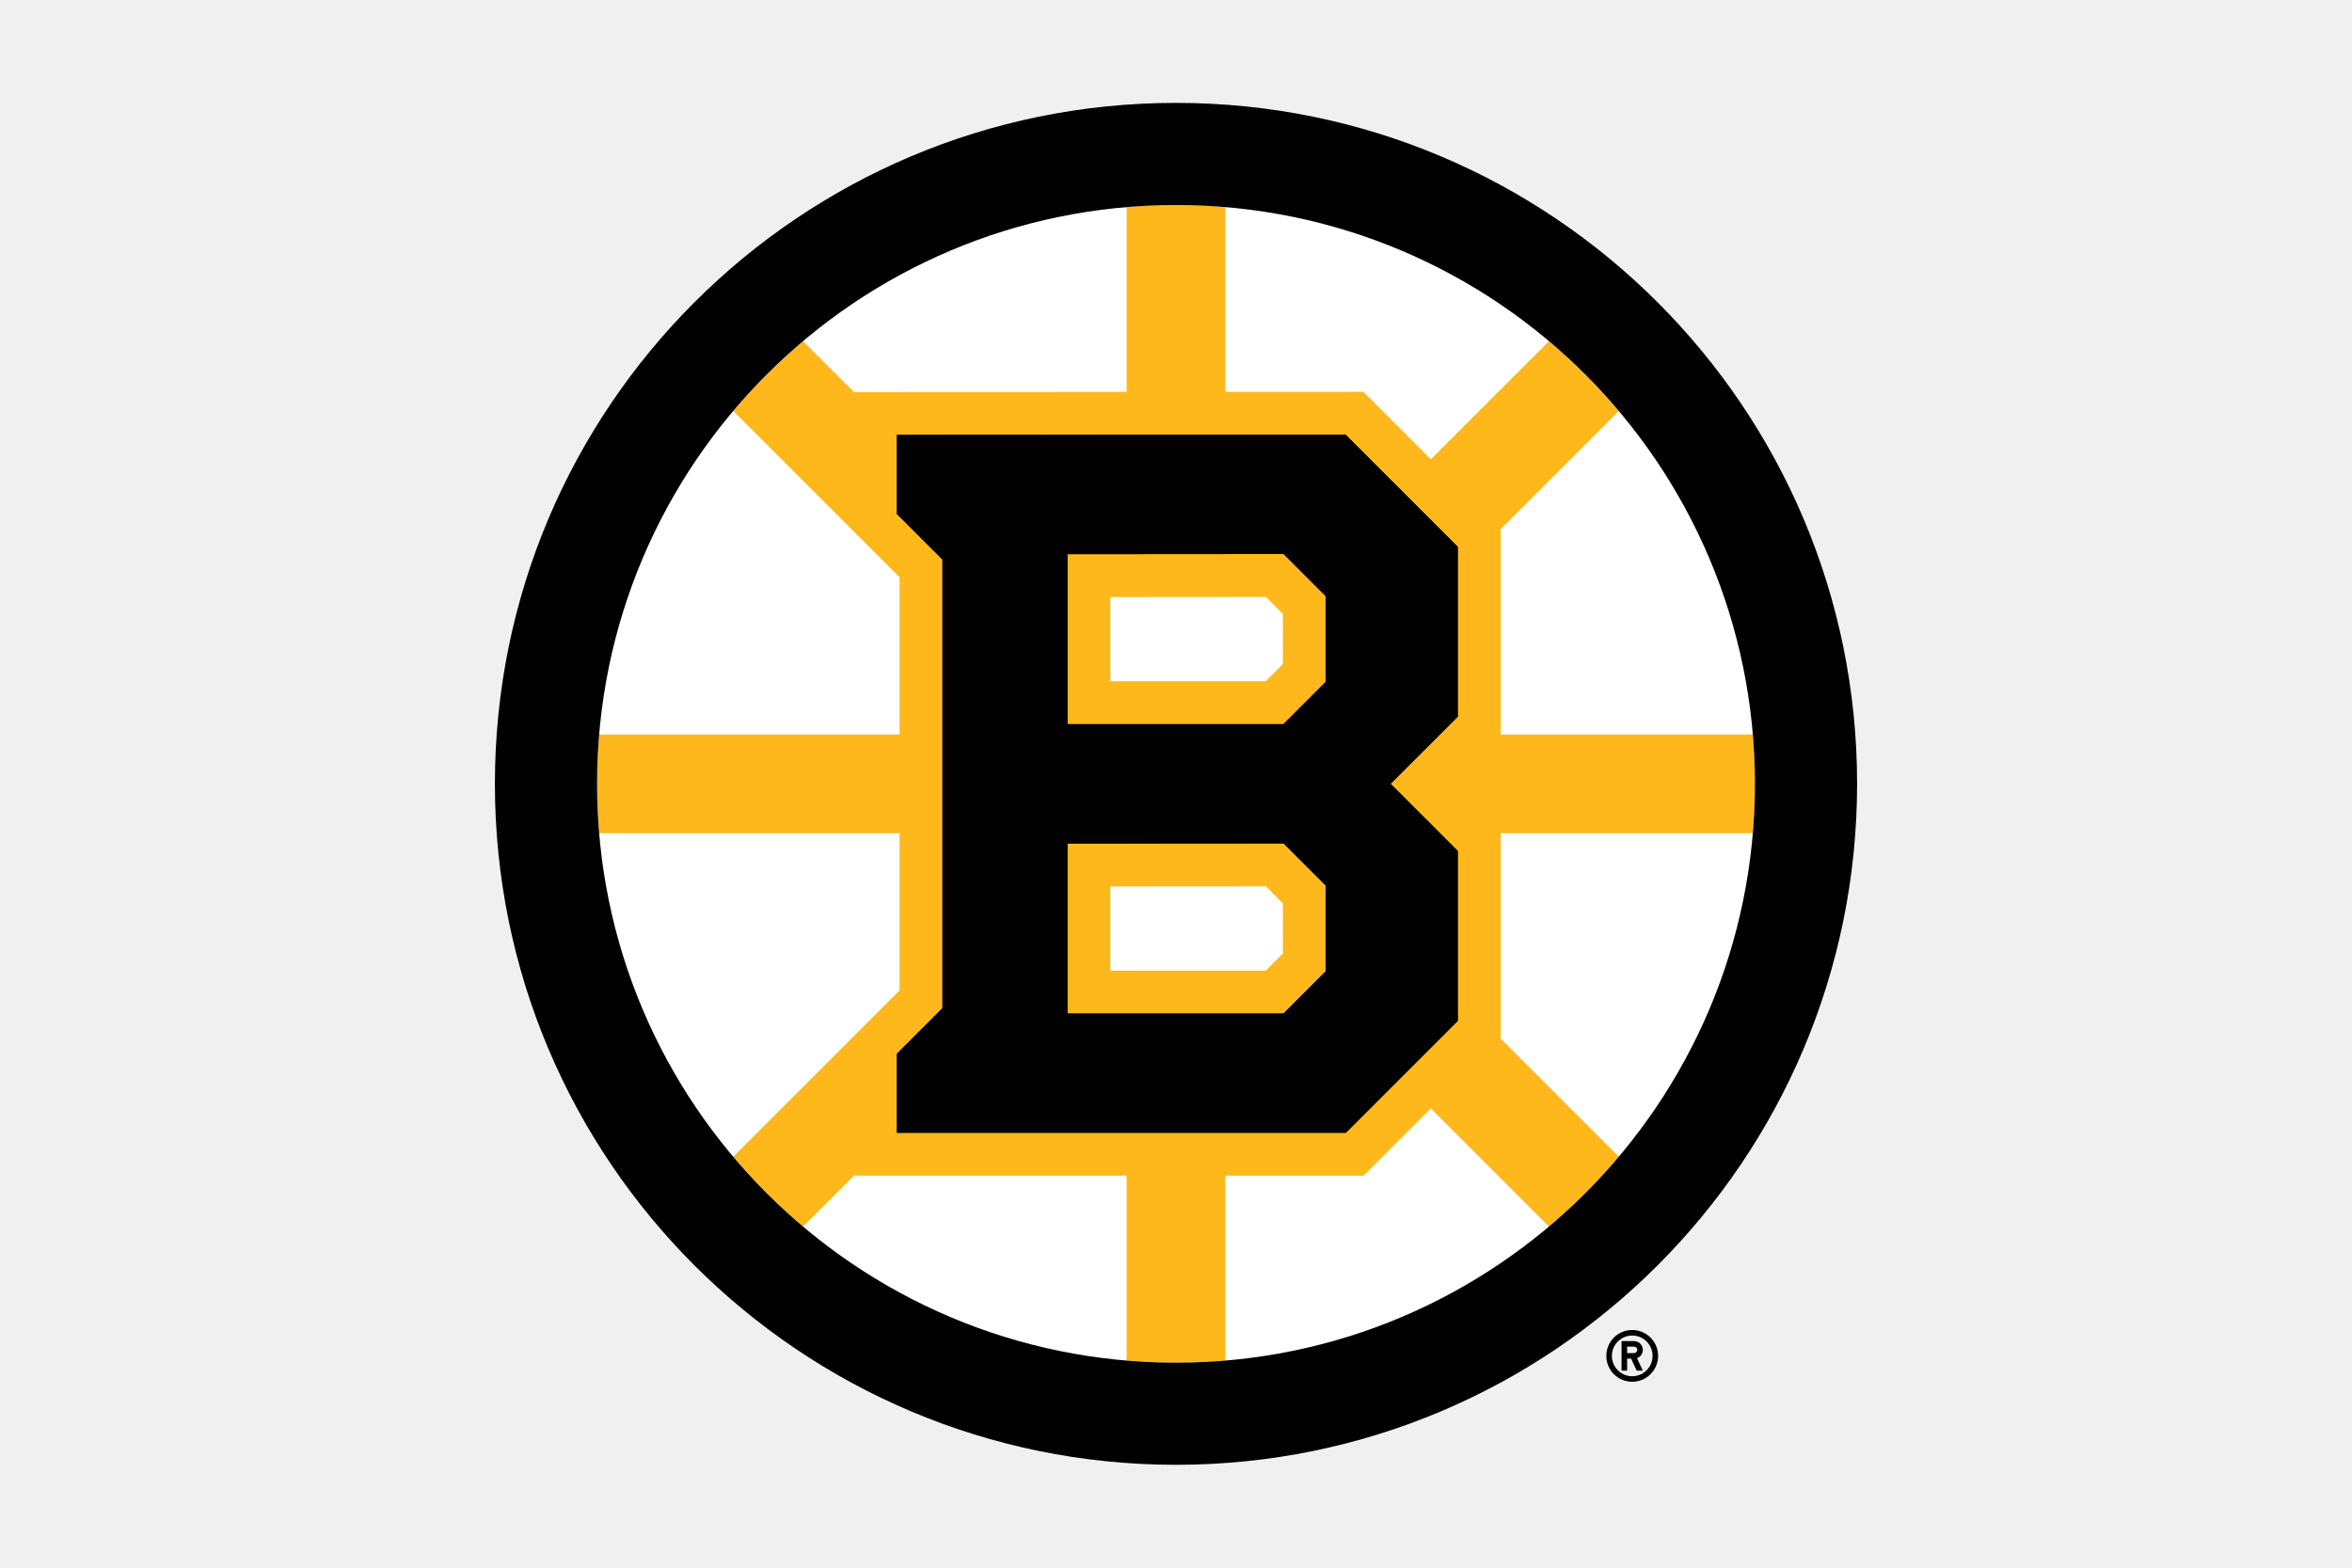
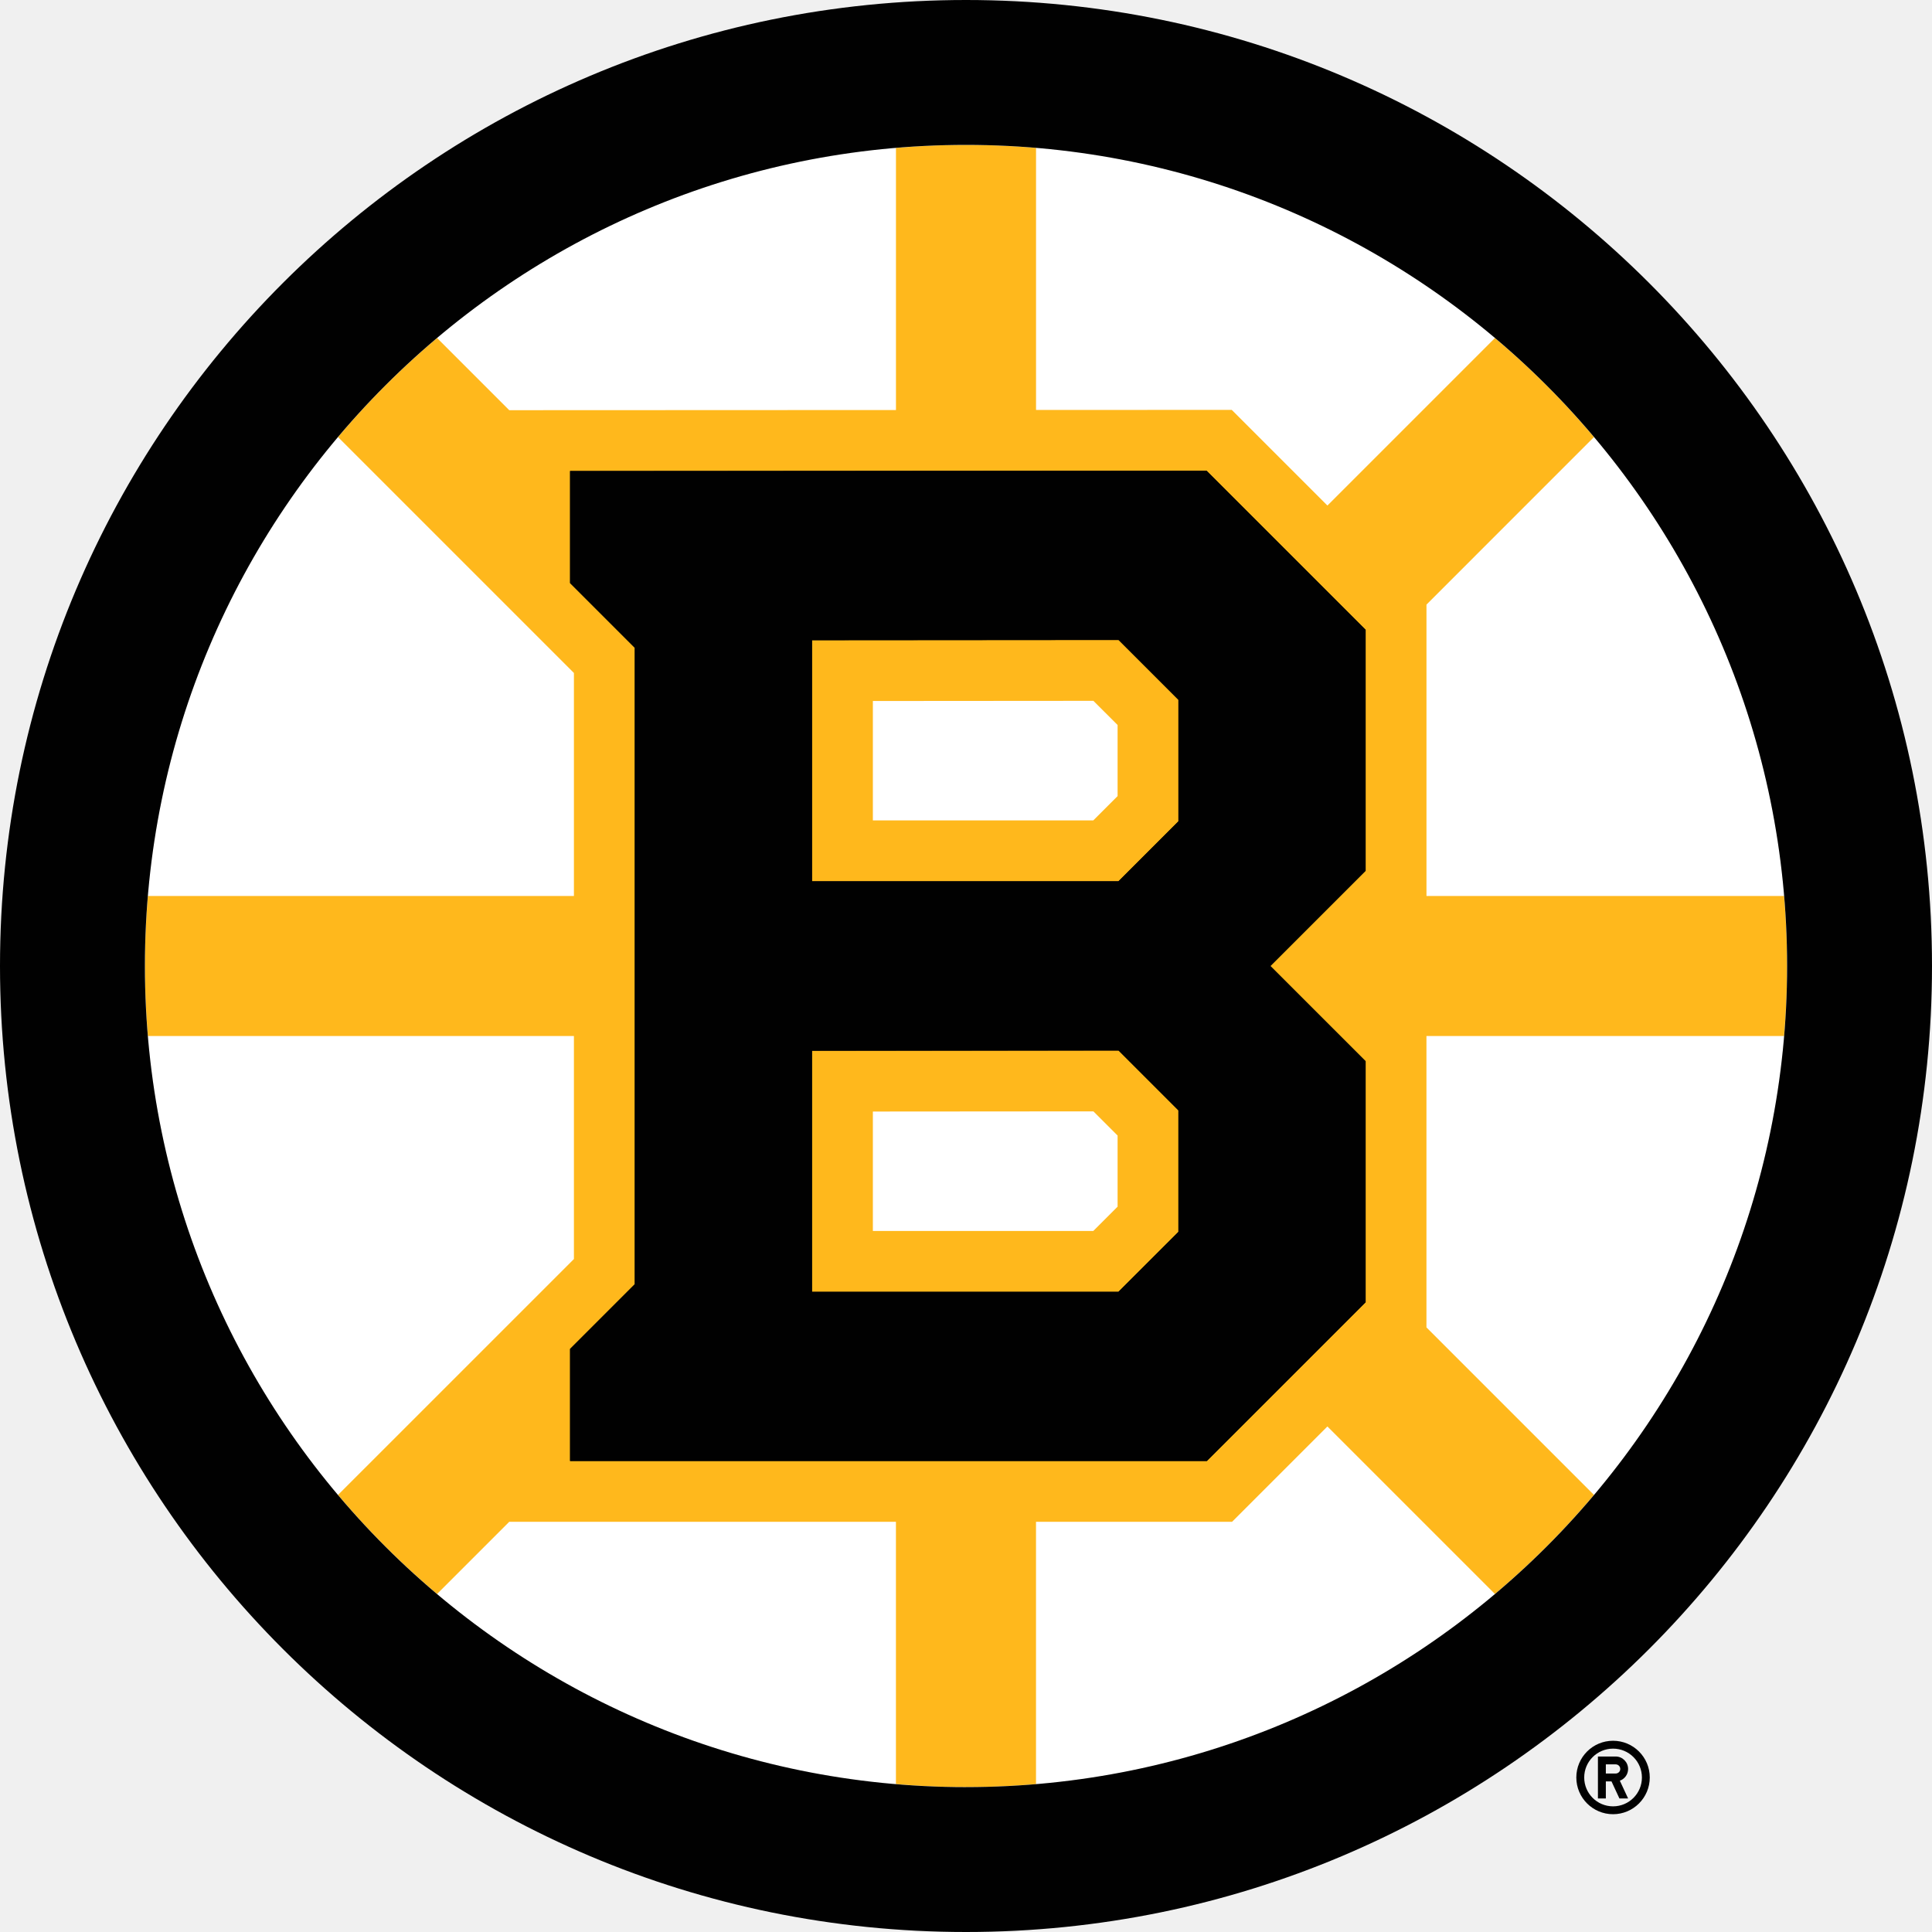
- <svg xmlns="http://www.w3.org/2000/svg" viewBox="0 0 960 640">
+ <svg xmlns="http://www.w3.org/2000/svg" width="556" height="556" viewBox="202 42 556 556">
  <path fill="#fff" d="M716.307 320.001c0-130.506-105.794-236.3-236.3-236.3s-236.306 105.794-236.306 236.3S349.495 556.3 480 556.3s236.3-105.794 236.3-236.299" />
  <path fill="#ffb81c" d="M715.438 299.852H612.517v-83.855l48.207-48.214a237.3 237.3 0 0 0-28.499-28.506l-48.214 48.214-27.531-27.531-56.324.02V84.563c-6.647-.561-13.361-.862-20.156-.862s-13.508.3-20.155.862V160l-111.292.047-20.77-20.77a238.4 238.4 0 0 0-28.506 28.506l67.888 67.889v64.173H244.562c-.561 6.648-.861 13.362-.861 20.156s.307 13.508.861 20.155h122.603v64.174l-13.735 13.735-54.16 54.153a238 238 0 0 0 28.506 28.507l20.77-20.771h111.292v75.485c6.647.561 13.361.861 20.156.861s13.508-.3 20.155-.861v-75.485h56.418l27.437-27.443 48.214 48.214a237.4 237.4 0 0 0 28.499-28.507l-48.207-48.214V340.15h102.922c.561-6.648.861-13.368.861-20.156s-.3-13.508-.861-20.155m-191.807 89.42-7.002 7.001h-63.425v-34.378l63.466-.047 6.961 6.954zm0-118.154-7.002 7.002h-63.425v-34.372l63.466-.047 6.961 6.955z" />
  <path fill="#010101" d="M480 42c-153.534 0-278 124.466-278 278s124.466 278 278 278 278-124.466 278-278S633.54 42 480 42m0 514.306c-130.506 0-236.3-105.794-236.3-236.299S349.494 83.7 480 83.7 716.3 189.494 716.3 320 610.506 556.3 480 556.3" />
  <path fill="#010101" d="M366.062 462.444v-32.241l18.619-18.619V228.422l-18.619-18.619v-32.247l183.169-.074L595 223.251v69.352l-27.411 27.41L595 347.417v69.351l-45.689 45.689H366.062zm69.619-118.06v69.391h88.19l17.263-17.256v-34.973l-17.223-17.222zm0-118.147v69.392h88.19l17.263-17.263v-34.973l-17.223-17.222-88.224.066z" />
  <path fill="#010101" d="m541.134 396.512-17.269 17.256h-88.191v-69.392l88.231-.06 17.222 17.223v34.973zm0-118.154-17.263 17.263h-88.19v-69.385l88.23-.066 17.223 17.222v34.973zm53.872-55.115-45.775-45.768-183.169.073v32.247l18.619 18.619v183.162l-18.619 18.619v32.241h183.256l45.688-45.682v-69.352l-27.41-27.41 27.41-27.404v-69.351zM655.64 553.533c0 5.833 4.736 10.569 10.568 10.569s10.569-4.736 10.569-10.569-4.73-10.568-10.569-10.568-10.568 4.73-10.568 10.568m18.879 0a8.304 8.304 0 0 1-16.608 0c0-4.583 3.721-8.303 8.304-8.303s8.304 3.721 8.304 8.303m-12.653 6.04h2.271v-4.917h1.624l2.284 4.917h2.499l-2.378-5.118a3.575 3.575 0 0 0 2.378-3.367c0-1.99-1.61-3.594-3.581-3.594h-5.104v12.079zm2.271-9.814h2.833c.72 0 1.316.588 1.316 1.323s-.595 1.309-1.316 1.309h-2.833v-2.639z" />
</svg>
